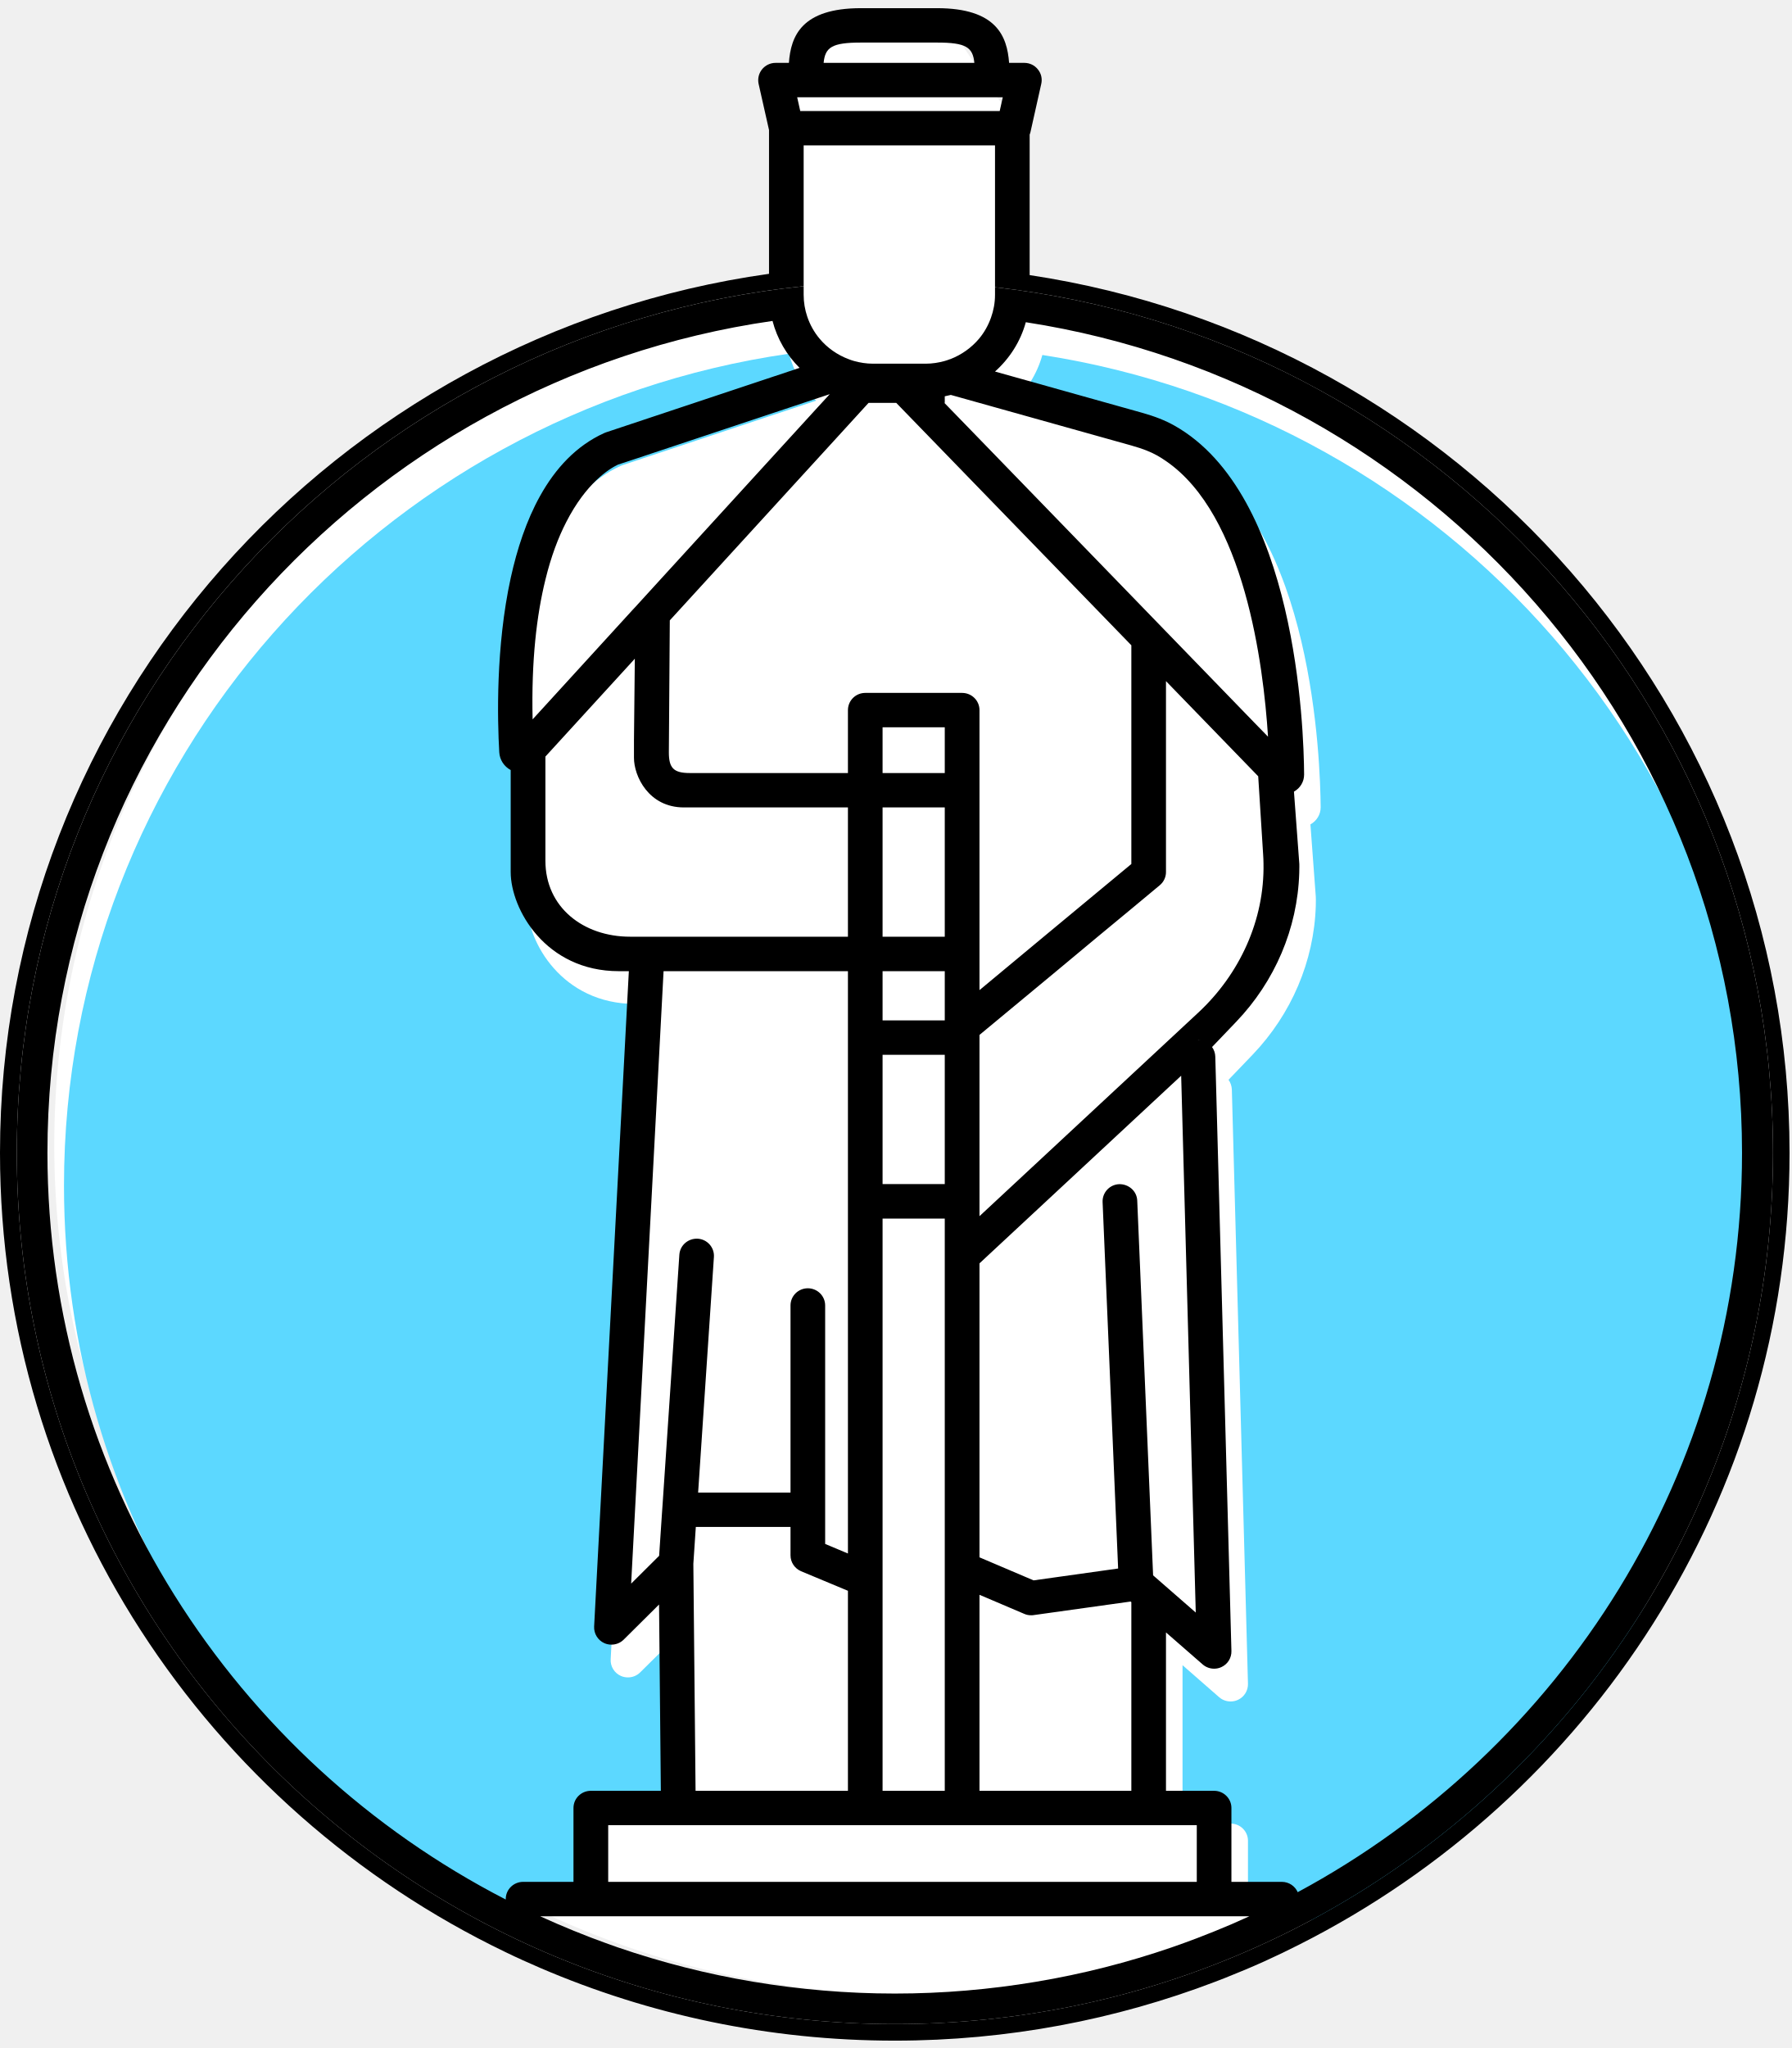
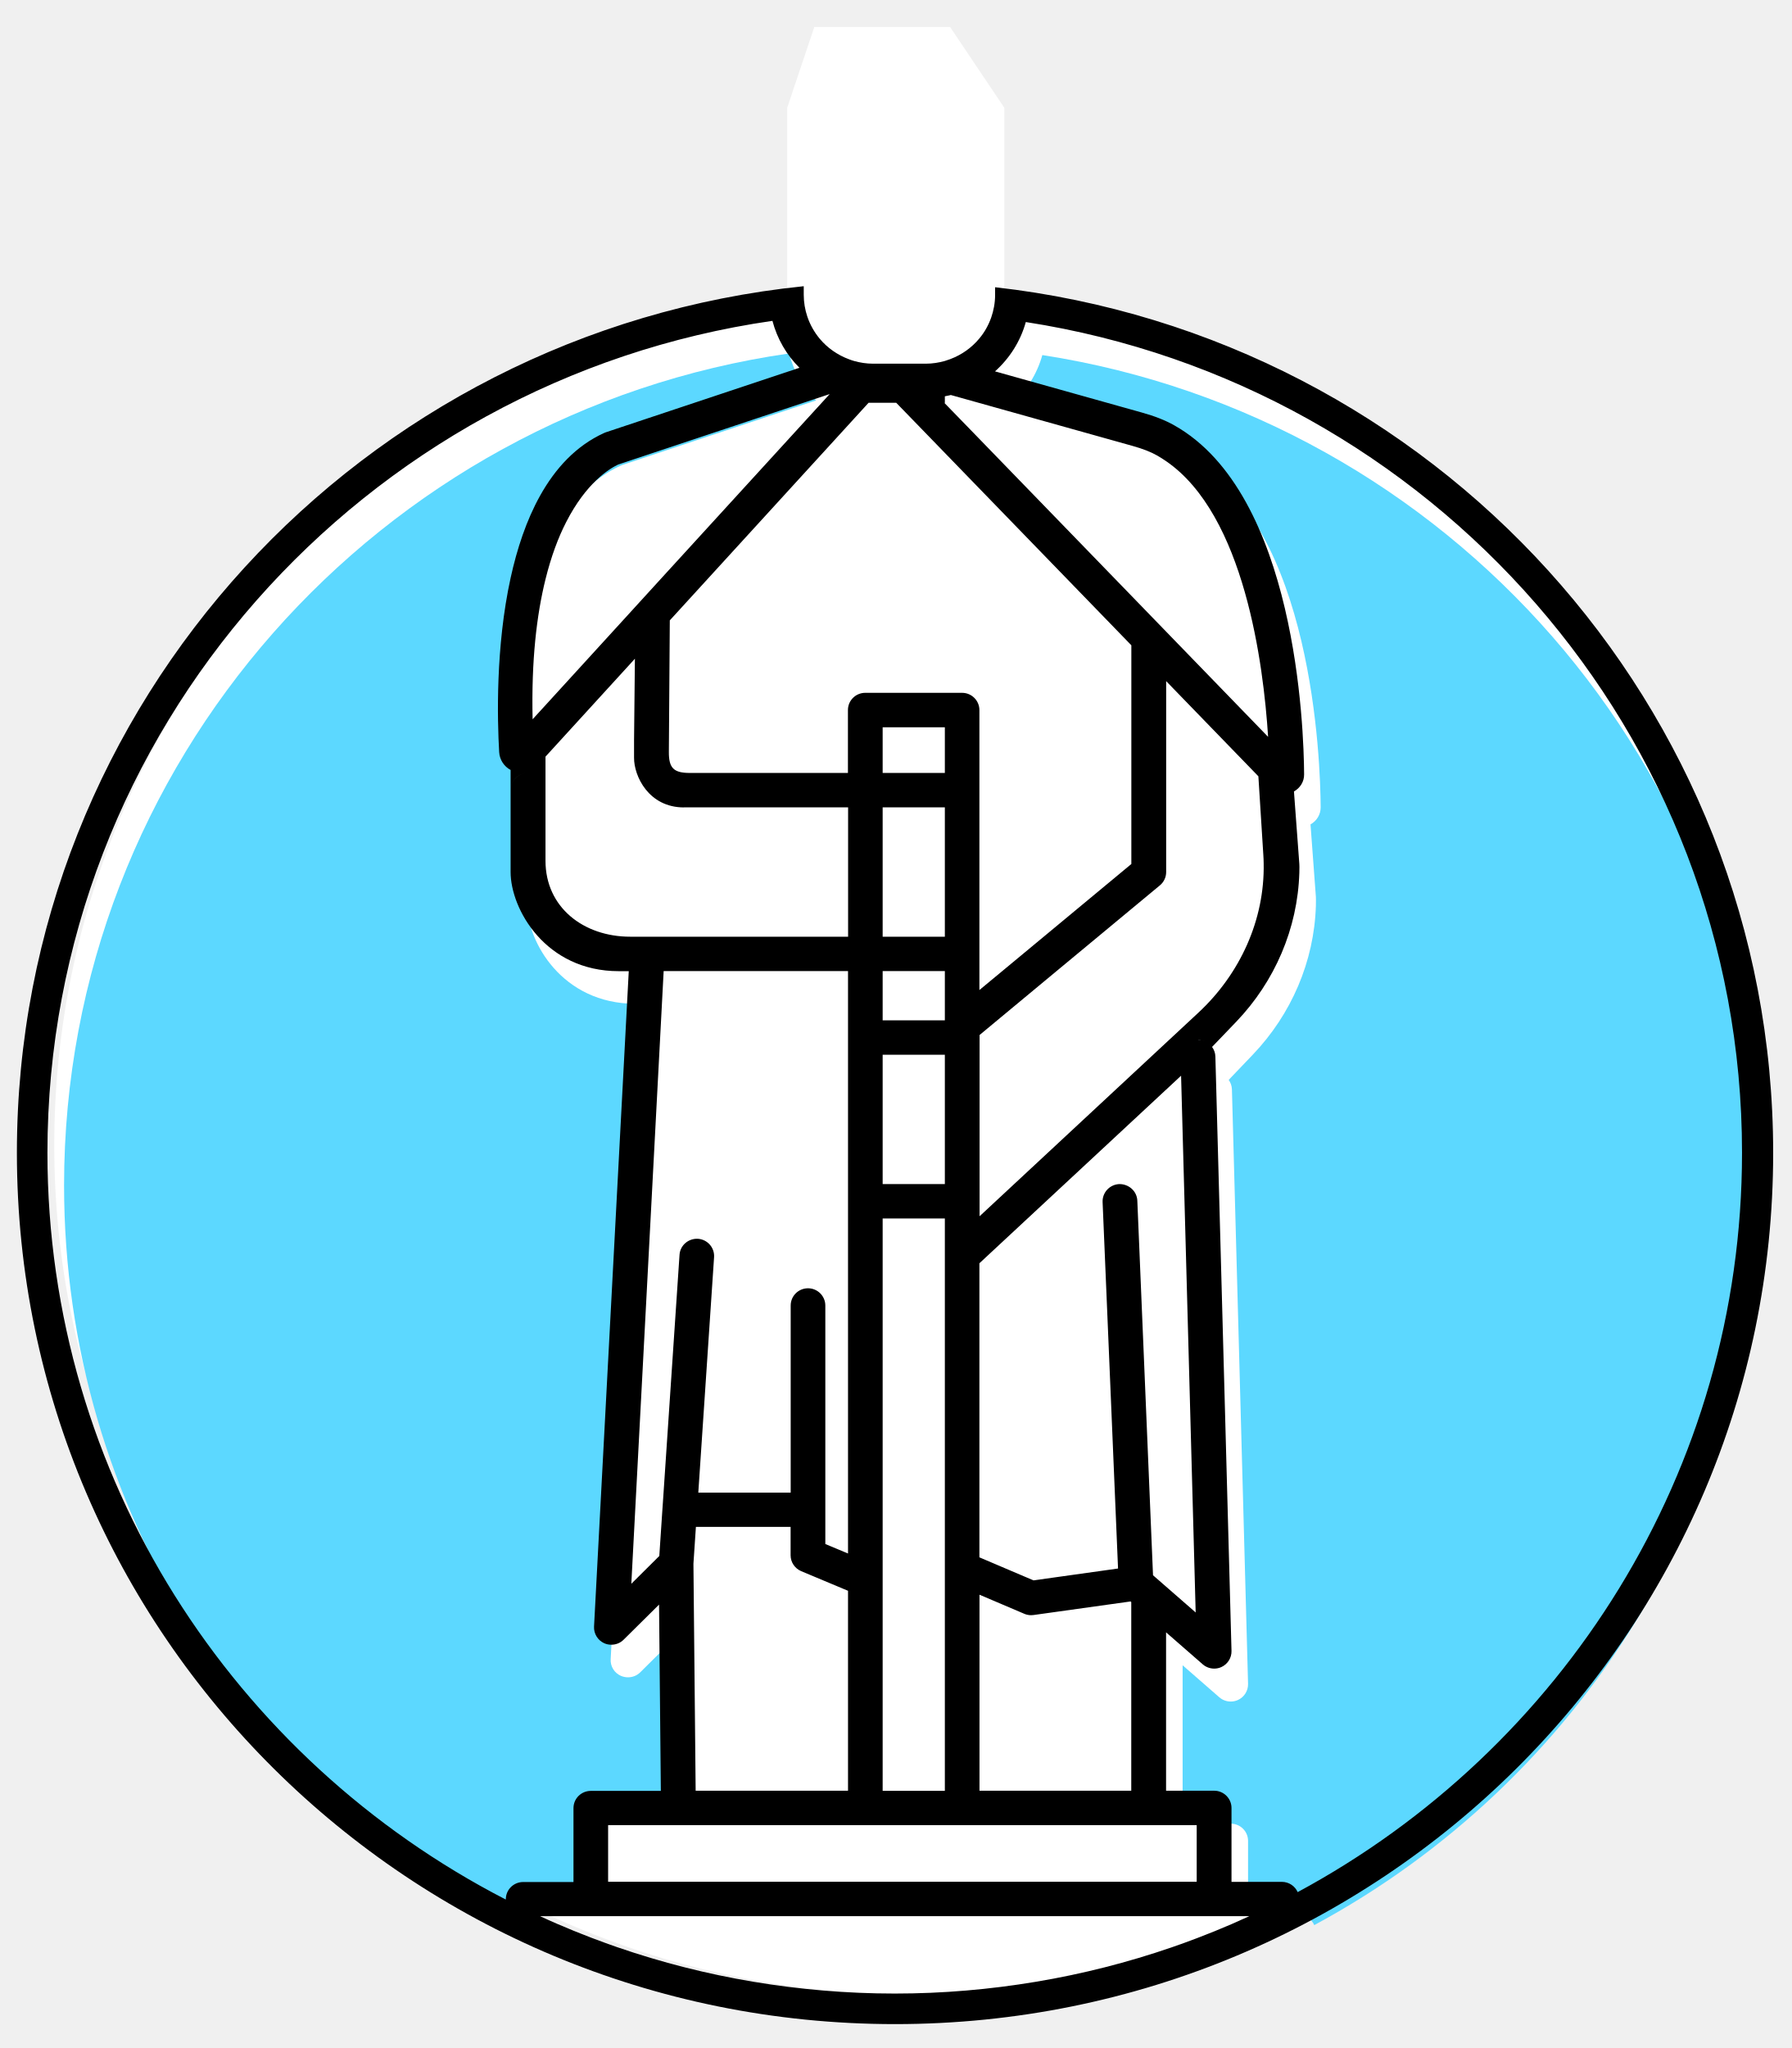
- <svg xmlns="http://www.w3.org/2000/svg" xmlns:xlink="http://www.w3.org/1999/xlink" width="21px" height="24px" viewBox="0 0 21 24" version="1.1">
-   <defs>
-     <polygon id="path-1" points="0 0.086 20.976 0.086 20.976 23.904 0 23.904" />
-   </defs>
-   <g id="Future-Project-Desktop" stroke="none" stroke-width="1" fill="none" fill-rule="evenodd">
-     <g id="maps" transform="translate(-1206, -361)">
-       <g id="about-us/map" transform="translate(48, 44)">
-         <g id="map-markers" transform="translate(417, 317)">
-           <g id="Group-27" transform="translate(741, 0)">
-             <polygon id="Rectangle-12" fill="#FFFFFF" fill-rule="nonzero" points="9.545 0.316 11.136 0.316 11.773 1.263 11.773 5.368 9.227 5.368 9.227 1.263" />
-             <ellipse id="Oval-10" fill="#FFFFFF" fill-rule="nonzero" cx="10.659" cy="13.421" rx="10.023" ry="9.947" />
-             <g id="Group-12">
-               <path d="M14.071,12.19 C14.062,12.189 14.054,12.187 14.046,12.187 C14.044,12.187 14.042,12.187 14.041,12.187 C14.051,12.187 14.061,12.189 14.071,12.19" id="Fill-1" fill="#4598FA" />
-               <path d="M6.916,21.571 C6.916,21.46 7.007,21.37 7.119,21.37 L7.94,21.37 L7.919,19.187 L7.504,19.598 C7.465,19.637 7.413,19.657 7.361,19.657 C7.333,19.657 7.305,19.652 7.278,19.64 C7.201,19.606 7.153,19.528 7.158,19.445 L7.564,11.765 L7.447,11.765 C6.586,11.765 6.18,11.035 6.18,10.603 L6.18,9.644 C6.18,9.533 6.271,9.443 6.383,9.443 C6.271,9.443 6.18,9.533 6.18,9.644 L6.18,9.408 C6.102,9.366 6.051,9.288 6.045,9.199 C6.023,8.816 6.003,7.965 6.18,7.158 C6.255,6.816 6.364,6.482 6.525,6.195 C6.705,5.872 6.948,5.608 7.276,5.459 C7.282,5.456 7.289,5.453 7.296,5.451 L9.566,4.695 C9.414,4.545 9.304,4.356 9.248,4.145 C4.449,4.836 0.75,8.944 0.75,13.894 C0.75,17.697 2.934,21.003 6.122,22.644 L6.122,22.639 C6.122,22.527 6.213,22.437 6.325,22.437 L6.916,22.437 L6.916,21.571 Z" id="Fill-3" fill="#5CD8FF" />
-               <path d="M12.218,4.16 C12.155,4.386 12.028,4.585 11.857,4.738 L13.577,5.22 C13.731,5.263 13.852,5.311 13.958,5.371 C15.387,6.175 15.476,8.919 15.48,9.461 C15.48,9.546 15.433,9.62 15.36,9.661 L15.423,10.509 C15.424,10.52 15.424,10.557 15.423,10.614 C15.403,11.265 15.136,11.885 14.684,12.358 L14.4,12.654 C14.423,12.686 14.437,12.725 14.439,12.767 L14.628,19.732 C14.63,19.812 14.584,19.886 14.511,19.92 C14.483,19.933 14.454,19.939 14.425,19.939 C14.376,19.939 14.328,19.922 14.29,19.889 L13.861,19.514 L13.861,21.37 L14.425,21.37 C14.537,21.37 14.628,21.46 14.628,21.571 L14.628,22.437 L15.218,22.437 C15.302,22.437 15.373,22.487 15.405,22.559 C18.504,20.889 20.613,17.631 20.613,13.894 C20.613,8.98 16.967,4.895 12.218,4.16" id="Fill-5" fill="#5CD8FF" />
-               <g id="Group-9" transform="translate(0, 0.009792)">
-                 <mask id="mask-2" fill="white">
-                   <use xlink:href="#path-1" />
-                 </mask>
-                 <g id="Clip-8" />
-                 <path d="M10.49,23.71 C4.805,23.71 0.197,19.139 0.197,13.5 C0.197,8.219 4.238,3.875 9.42,3.344 L9.42,3.15 L9.42,1.694 L11.663,1.694 L11.663,3.162 L11.663,3.356 C16.795,3.934 20.782,8.254 20.782,13.5 C20.782,19.139 16.174,23.71 10.49,23.71 Z M9.446,1.13 L11.629,1.13 L11.754,1.13 L11.718,1.291 L9.38,1.291 L9.344,1.13 L9.446,1.13 Z M10.092,0.489 L10.983,0.489 C11.324,0.489 11.403,0.544 11.421,0.727 L9.654,0.727 C9.672,0.544 9.751,0.489 10.092,0.489 Z M12.069,3.214 L12.069,1.567 C12.073,1.557 12.077,1.547 12.079,1.536 L12.205,0.973 C12.219,0.913 12.204,0.85 12.165,0.803 C12.127,0.755 12.069,0.727 12.007,0.727 L11.828,0.727 C11.805,0.413 11.679,0.086 10.983,0.086 L10.092,0.086 C9.395,0.086 9.27,0.413 9.247,0.727 L9.091,0.727 C9.029,0.727 8.971,0.755 8.932,0.803 C8.894,0.85 8.879,0.913 8.892,0.973 L9.014,1.514 L9.014,3.199 C3.926,3.912 -9.67741936e-06,8.26 -9.67741936e-06,13.5 C-9.67741936e-06,17.617 2.423,21.183 5.928,22.868 C6.062,22.933 6.198,22.994 6.335,23.053 C7.609,23.6 9.013,23.904 10.488,23.904 C11.812,23.904 13.078,23.659 14.246,23.213 C14.283,23.199 14.32,23.185 14.357,23.17 C14.514,23.108 14.669,23.043 14.822,22.974 C14.959,22.912 15.094,22.847 15.228,22.779 C18.636,21.059 20.976,17.546 20.976,13.5 C20.976,8.296 17.105,3.973 12.069,3.214 Z" id="Fill-7" fill="#000000" mask="url(#mask-2)" />
-               </g>
-               <path d="M15.211,22.174 C15.18,22.103 15.108,22.053 15.025,22.053 L14.434,22.053 L14.434,21.187 C14.434,21.076 14.343,20.986 14.231,20.986 L13.667,20.986 L13.667,19.13 L14.097,19.505 C14.135,19.538 14.183,19.555 14.231,19.555 C14.26,19.555 14.29,19.549 14.317,19.536 C14.391,19.502 14.436,19.428 14.434,19.348 L14.245,12.383 C14.244,12.341 14.23,12.302 14.207,12.27 C14.197,12.257 14.187,12.246 14.175,12.236 C14.187,12.246 14.197,12.257 14.207,12.27 L14.49,11.974 C14.943,11.501 15.209,10.881 15.229,10.23 C15.231,10.173 15.23,10.136 15.23,10.125 L15.167,9.277 C15.24,9.236 15.286,9.162 15.286,9.077 C15.283,8.535 15.194,5.791 13.765,4.987 C13.658,4.927 13.537,4.879 13.383,4.836 L11.663,4.354 C11.834,4.201 11.962,4.002 12.024,3.776 C16.774,4.511 20.419,8.596 20.419,13.51 C20.419,17.247 18.31,20.505 15.211,22.174 Z M14.434,22.55 C14.3,22.607 14.165,22.662 14.028,22.714 C13.93,22.751 13.832,22.787 13.733,22.821 C13.221,22.997 12.69,23.133 12.143,23.224 C11.605,23.314 11.052,23.362 10.488,23.362 C9.924,23.362 9.371,23.314 8.832,23.224 C8.286,23.133 7.755,22.997 7.242,22.821 C7.204,22.808 7.166,22.795 7.129,22.781 C6.992,22.732 6.856,22.68 6.722,22.625 C6.592,22.572 6.462,22.516 6.335,22.458 L6.335,22.456 L6.722,22.456 L7.129,22.456 L14.028,22.456 L14.434,22.456 L14.645,22.456 C14.575,22.488 14.505,22.519 14.434,22.55 Z M5.928,22.255 L5.928,22.26 C2.74,20.619 0.556,17.313 0.556,13.51 C0.556,8.56 4.255,4.452 9.055,3.761 C9.11,3.972 9.221,4.161 9.372,4.311 L7.102,5.067 C7.096,5.069 7.089,5.072 7.082,5.075 C6.754,5.224 6.511,5.488 6.331,5.811 C6.171,6.098 6.061,6.432 5.986,6.774 C5.81,7.581 5.83,8.432 5.852,8.815 C5.857,8.904 5.908,8.982 5.986,9.024 L5.986,9.26 C5.986,9.149 6.077,9.059 6.189,9.059 C6.077,9.059 5.986,9.149 5.986,9.26 L5.986,10.219 C5.986,10.651 6.393,11.381 7.254,11.381 L7.371,11.381 L6.964,19.061 C6.96,19.144 7.008,19.222 7.084,19.256 C7.111,19.268 7.139,19.273 7.167,19.273 C7.22,19.273 7.272,19.253 7.311,19.214 L7.725,18.803 L7.746,20.986 L6.925,20.986 C6.813,20.986 6.722,21.076 6.722,21.187 L6.722,22.053 L6.132,22.053 C6.019,22.053 5.928,22.143 5.928,22.255 Z M9.602,4.66 L9.726,4.619 L9.602,4.754 L9.589,4.768 L7.856,6.665 L7.822,6.702 L7.446,7.114 L7.416,7.146 L6.393,8.266 L6.243,8.43 C6.227,7.739 6.291,7.206 6.393,6.793 C6.46,6.518 6.545,6.297 6.636,6.12 C6.87,5.661 7.14,5.494 7.243,5.445 L7.416,5.388 L7.74,5.28 L9.602,4.66 Z M10.181,4.721 L10.505,4.721 L10.896,5.124 L13.261,7.562 L13.261,10.125 L12.234,10.977 L11.748,11.381 L11.481,11.603 L11.481,11.381 L11.481,11.179 L11.481,10.977 L11.481,9.26 L11.481,8.322 C11.481,8.21 11.39,8.12 11.277,8.12 L10.142,8.12 C10.03,8.12 9.939,8.21 9.939,8.322 L9.939,9.059 L8.086,9.059 C7.896,9.059 7.839,9.001 7.84,8.813 L7.851,7.27 L9.813,5.124 L10.181,4.721 Z M14.003,12.191 C14.003,12.191 14.004,12.191 14.005,12.191 C14.004,12.191 14.003,12.191 14.003,12.191 Z M13.33,14.07 C13.326,13.958 13.23,13.875 13.119,13.877 C13.007,13.881 12.92,13.975 12.924,14.086 L13.106,18.381 L12.115,18.52 L11.481,18.25 L11.481,14.805 L13.845,12.606 L14.016,18.897 L13.516,18.461 L13.33,14.07 Z M11.481,20.986 L11.481,18.689 L12.007,18.913 C12.032,18.924 12.059,18.929 12.087,18.929 C12.096,18.929 12.106,18.929 12.115,18.927 L13.253,18.768 L13.261,18.775 L13.261,20.986 L11.481,20.986 Z M11.074,14.28 L11.074,14.717 L11.074,18.382 L11.074,18.383 L11.074,20.986 L10.345,20.986 L10.345,18.509 L10.345,18.508 L10.345,14.28 L11.074,14.28 Z M10.345,13.876 L11.074,13.876 L11.074,12.361 L10.345,12.361 L10.345,13.876 Z M10.345,11.958 L11.074,11.958 L11.074,11.381 L10.345,11.381 L10.345,11.958 Z M10.345,9.059 L11.074,9.059 L11.074,8.523 L10.345,8.523 L10.345,9.059 Z M10.345,10.977 L11.074,10.977 L11.074,9.462 L10.345,9.462 L10.345,10.977 Z M7.951,21.389 L10.142,21.389 L11.277,21.389 L13.464,21.389 L14.028,21.389 L14.028,22.053 L7.129,22.053 L7.129,21.389 L7.951,21.389 Z M9.39,18.413 L9.939,18.642 L9.939,20.986 L8.153,20.986 L8.127,18.326 L8.156,17.894 L9.266,17.894 L9.266,18.227 C9.266,18.308 9.315,18.381 9.39,18.413 Z M7.778,11.381 L9.939,11.381 L9.939,12.159 L9.939,14.078 L9.939,18.205 L9.672,18.093 L9.672,17.692 L9.672,15.298 C9.672,15.187 9.581,15.097 9.469,15.097 C9.357,15.097 9.266,15.187 9.266,15.298 L9.266,17.491 L8.183,17.491 L8.368,14.731 C8.376,14.62 8.291,14.523 8.179,14.516 C8.067,14.51 7.97,14.593 7.963,14.704 L7.768,17.607 L7.758,17.752 L7.726,18.232 L7.398,18.558 L7.778,11.381 Z M8.016,9.462 L8.113,9.462 L8.125,9.462 L9.939,9.462 L9.939,10.977 L7.824,10.977 L7.822,10.977 L7.417,10.977 L7.416,10.977 L7.386,10.977 C6.837,10.977 6.393,10.632 6.393,10.088 L6.393,9.462 L6.393,9.059 L6.393,8.866 L7.416,7.747 L7.441,7.719 L7.431,8.675 L7.431,8.879 C7.43,9.094 7.602,9.462 8.016,9.462 Z M14.071,12.19 C14.061,12.189 14.051,12.187 14.041,12.188 C14.042,12.188 14.044,12.187 14.046,12.187 C14.055,12.187 14.063,12.189 14.071,12.19 Z M14.12,12.203 C14.11,12.199 14.101,12.195 14.091,12.193 C14.101,12.195 14.11,12.199 14.12,12.203 Z M14.164,12.228 C14.154,12.221 14.146,12.215 14.136,12.21 C14.146,12.215 14.154,12.221 14.164,12.228 Z M14.044,11.868 L11.481,14.252 L11.481,14.078 L11.481,12.159 L11.481,12.128 L12.382,11.381 L12.867,10.977 L13.261,10.651 L13.594,10.374 C13.64,10.336 13.667,10.279 13.667,10.22 L13.667,7.982 L14.748,9.097 L14.806,10.018 C14.808,10.051 14.81,10.084 14.81,10.118 C14.823,10.781 14.532,11.415 14.044,11.868 Z M11.074,4.721 L11.074,4.644 C11.089,4.641 11.104,4.638 11.119,4.634 C11.128,4.632 11.136,4.63 11.145,4.628 L11.481,4.722 L13.266,5.222 L13.272,5.224 C13.394,5.258 13.487,5.295 13.564,5.338 C13.599,5.358 13.634,5.38 13.667,5.403 C14.586,6.033 14.809,7.784 14.863,8.633 L14.709,8.475 L13.667,7.4 L13.261,6.981 L11.411,5.073 L11.069,4.721 L11.074,4.721 Z M11.663,3.366 L11.663,3.455 C11.663,3.549 11.646,3.638 11.616,3.722 C11.584,3.812 11.537,3.896 11.477,3.968 C11.388,4.074 11.272,4.157 11.141,4.208 C11.138,4.209 11.136,4.209 11.133,4.21 C11.114,4.218 11.094,4.224 11.074,4.23 C11.003,4.25 10.928,4.262 10.85,4.262 L10.842,4.262 L10.543,4.262 L10.539,4.262 L10.233,4.262 C10.155,4.262 10.08,4.25 10.009,4.23 C9.989,4.224 9.969,4.218 9.95,4.21 C9.815,4.16 9.696,4.076 9.606,3.968 C9.543,3.893 9.494,3.805 9.462,3.71 C9.435,3.63 9.42,3.545 9.42,3.455 L9.42,3.354 C4.238,3.885 0.197,8.229 0.197,13.51 C0.197,19.149 4.805,23.72 10.49,23.72 C16.174,23.72 20.782,19.149 20.782,13.51 C20.782,8.264 16.795,3.943 11.663,3.366 Z" id="Fill-10" fill="#000000" />
-             </g>
-           </g>
-         </g>
-       </g>
+ <svg xmlns="http://www.w3.org/2000/svg" height="24" viewBox="0 0 21 24" width="21">
+   <mask id="a" fill="#fff">
+     <path d="m0 .086h20.976v23.818h-20.976z" fill="none" />
+   </mask>
+   <g fill="none" fill-rule="evenodd" transform="">
+     <path d="m9.545.316h1.591l.636.947v4.105h-2.545v-4.105z" fill="#fff" fill-rule="nonzero" />
+     <ellipse cx="10.659" cy="13.421" fill="#fff" fill-rule="nonzero" rx="10.023" ry="9.947" />
+     <path d="m14.071 12.19c-.009-.001-.017-.003-.025-.003-.002 0-.003.001-.005.001.01 0 .02.002.03.003" fill="#4598fa" />
+     <path d="m6.916 21.571c0-.111.091-.202.203-.202h.821l-.021-2.183-.414.411c-.039.039-.091.059-.144.059-.028 0-.056-.006-.083-.017-.077-.034-.125-.111-.12-.195l.407-7.681h-.117c-.861 0-1.268-.729-1.268-1.162v-.959c0-.111.091-.202.203-.202-.112 0-.203.09-.203.202v-.237c-.078-.041-.129-.12-.134-.209-.022-.382-.042-1.234.134-2.041.075-.342.185-.676.345-.963.18-.323.423-.586.751-.736.006-.003.013-.006.02-.008l2.27-.756c-.151-.15-.262-.339-.317-.55-4.8.691-8.498 4.799-8.498 9.749 0 3.803 2.184 7.109 5.372 8.751v-.006c0-.111.091-.202.203-.202h.59z" fill="#5cd8ff" />
+     <path d="m12.218 4.16c-.063.226-.19.426-.361.578l1.72.482c.154.043.275.091.382.151 1.429.804 1.518 3.548 1.521 4.09 0.0.085-.046.159-.119.2l.063.849c.001.011.001.048-0.0.105-.02.651-.287 1.271-.739 1.744l-.283.296c.023.032.037.071.038.113l.189 6.965c.002.08-.044.154-.117.188-.028.013-.057.019-.086.019-.048 0-.096-.017-.134-.05l-.43-.375v1.856h.564c.112 0 .203.09.203.202v.866h.59c.084 0 .155.05.186.121 3.099-1.669 5.208-4.927 5.208-8.665 0-4.914-3.646-8.999-8.395-9.734" fill="#5cd8ff" />
+     <g fill="#000">
+       <path d="m10.49 23.71c-5.685 0-10.293-4.571-10.293-10.21 0-5.281 4.041-9.625 9.223-10.156v-.195-1.456h2.243v1.468.194c5.132.578 9.12 4.898 9.12 10.144 0 5.639-4.608 10.21-10.293 10.21zm-1.044-22.58h2.184.124l-.036.16h-2.338l-.036-.16zm.647-.641h.891c.341 0 .42.055.438.238h-1.766c.018-.183.097-.238.438-.238zm1.977 2.725v-1.647c.004-.01.008-.021.01-.032l.126-.563c.013-.06-.001-.122-.04-.17-.039-.048-.097-.075-.158-.075h-.18c-.023-.314-.148-.641-.845-.641h-.891c-.697 0-.822.327-.845.641h-.157c-.062 0-.12.028-.159.075-.039.048-.053.11-.04.17l.121.541v1.685c-5.087.713-9.014 5.06-9.014 10.301 0 4.117 2.423 7.683 5.928 9.368.134.064.27.126.406.184 1.274.547 2.679.851 4.153.851 1.324 0 2.591-.245 3.758-.691.037-.014.074-.028.111-.043.157-.062.312-.128.465-.197.137-.062.273-.127.406-.194 3.408-1.72 5.748-5.233 5.748-9.279 0-5.204-3.871-9.527-8.907-10.286z" mask="url(#a)" transform="translate(0 .009792)" />
+       <path d="m15.211 22.174c-.031-.071-.103-.121-.186-.121h-.59v-.866c0-.111-.091-.202-.203-.202h-.564v-1.856l.43.375c.038.033.086.05.134.05.029 0 .059-.006.086-.019.073-.034.119-.108.117-.188l-.189-6.965c-.001-.042-.015-.081-.039-.113-.009-.013-.02-.024-.032-.034.012.01.023.022.032.034l.284-.296c.452-.472.719-1.092.739-1.744.002-.057.001-.094 0-.105l-.063-.849c.073-.041.12-.115.119-.2-.003-.542-.092-3.286-1.521-4.09-.106-.06-.228-.108-.382-.151l-1.72-.482c.171-.153.298-.352.361-.578 4.749.735 8.395 4.82 8.395 9.734 0 3.737-2.109 6.995-5.208 8.665zm-.777.375c-.134.058-.27.113-.407.165-.097.037-.196.073-.295.107-.512.176-1.044.312-1.59.403-.539.09-1.091.138-1.655.138-.564 0-1.117-.048-1.655-.138-.546-.091-1.078-.227-1.59-.403-.038-.013-.076-.026-.114-.04-.137-.049-.272-.101-.407-.156-.13-.053-.26-.109-.387-.168v-.002h.387.407 6.899.407.21c-.07.032-.14.063-.21.094zm-8.506-.295v.006c-3.188-1.642-5.372-4.948-5.372-8.751 0-4.95 3.699-9.058 8.498-9.749.056.211.166.401.317.55l-2.27.756c-.007.002-.014.005-.02.008-.328.149-.571.413-.751.736-.16.287-.27.621-.345.963-.177.807-.156 1.658-.134 2.041.005.089.057.168.134.209v.237c0-.111.091-.202.203-.202-.112 0-.203.09-.203.202v.959c0 .432.407 1.162 1.268 1.162h.117l-.407 7.681c-.004.083.044.161.12.195.027.012.055.017.083.017.053 0 .105-.02.144-.059l.415-.411.021 2.183h-.821c-.112 0-.203.09-.203.202v.866h-.59c-.112 0-.203.09-.203.202zm3.674-17.595.123-.041-.123.135-.013.014-1.734 1.897-.033.036-.376.412-.03.033-1.023 1.12-.15.164c-.016-.691.048-1.224.15-1.637.068-.275.152-.496.243-.673.234-.459.504-.625.607-.674l.173-.058.324-.108zm.579.061h.324l.391.403 2.365 2.439v2.563l-1.027.852-.486.403-.268.222v-.222-.202-.202-1.717-.938c0-.111-.091-.202-.203-.202h-1.135c-.112 0-.203.09-.203.202v.737h-1.853c-.19 0-.247-.058-.246-.246l.011-1.542 1.962-2.147zm3.822 7.471c.001-0.0.001-0.0.002-0-.001 0-.002 0-.002 0zm-.672 1.878c-.005-.111-.101-.195-.212-.193-.112.005-.199.099-.195.21l.181 4.295-.991.139-.634-.27v-3.446l2.364-2.198.171 6.29-.5-.436zm-1.85 6.916v-2.297l.526.224c.025.011.053.016.08.016.009 0 .019-.001.028-.002l1.137-.159.008.007v2.211zm-.406-6.706v.438 3.665.001 2.603h-.729v-2.477-.001-4.229zm-.729-.403h.729v-1.516h-.729zm0-1.919h.729v-.577h-.729zm0-2.899h.729v-.535h-.729zm0 1.919h.729v-1.516h-.729zm-2.394 10.411h2.19 1.135 2.186.564v.664h-6.899v-.664zm1.439-2.976.549.23v2.343h-1.786l-.026-2.66.029-.432h1.11v.333c0 .081.049.154.124.186zm-1.612-7.032h2.161v.779 1.919 4.127l-.266-.111v-.401-2.394c0-.111-.091-.202-.203-.202-.112 0-.203.09-.203.202v2.193h-1.083l.185-2.76c.007-.111-.077-.207-.189-.215-.112-.006-.209.077-.216.188l-.195 2.903-.01.146-.032.48-.328.326zm.238-1.919h.097.013 1.814v1.516h-2.115-.002-.405-.002-.03c-.548 0-.993-.345-.993-.889v-.626-.403-.192l1.023-1.12.025-.028-.01.956-0.0.204c-.002.215.171.583.585.583zm6.056 2.729c-.01-.001-.02-.003-.031-.003.002 0 .003-.001.005-.001.009 0.0.017.002.026.003zm.048.013c-.009-.004-.019-.008-.029-.01.01.002.019.006.029.01zm.044.025c-.009-.006-.018-.013-.028-.018.01.005.019.012.028.018zm-.12-.359-2.563 2.384v-.174-1.919-.031l.901-.748.486-.403.393-.326.334-.277c.046-.038.073-.095.073-.155v-2.238l1.081 1.115.058.921c.002.033.004.066.004.1.013.663-.278 1.297-.766 1.75zm-2.97-7.148v-.077c.015-.003.03-.006.045-.009.009-.002.017-.004.025-.006l.336.094 1.785.5.007.002c.122.034.215.07.292.114.035.02.069.042.103.065.919.63 1.142 2.381 1.196 3.231l-.153-.158-1.042-1.075-.406-.419-1.85-1.908-.342-.352zm.589-1.355v.09c0 .093-.017.183-.046.266-.032.09-.079.174-.14.246-.088.106-.204.189-.336.239-.003.001-.005.002-.008.003-.019.007-.039.014-.059.02-.071.02-.146.032-.224.032h-.008-.299-.004-.306c-.078 0-.153-.012-.224-.032-.02-.006-.039-.012-.059-.02-.135-.05-.254-.134-.344-.242-.063-.076-.112-.163-.144-.258-.027-.08-.042-.166-.042-.255v-.101c-5.182.531-9.223 4.875-9.223 10.156 0 5.639 4.608 10.21 10.293 10.21 5.685 0 10.293-4.571 10.293-10.21 0-5.246-3.988-9.566-9.12-10.144z" />
    </g>
  </g>
</svg>
